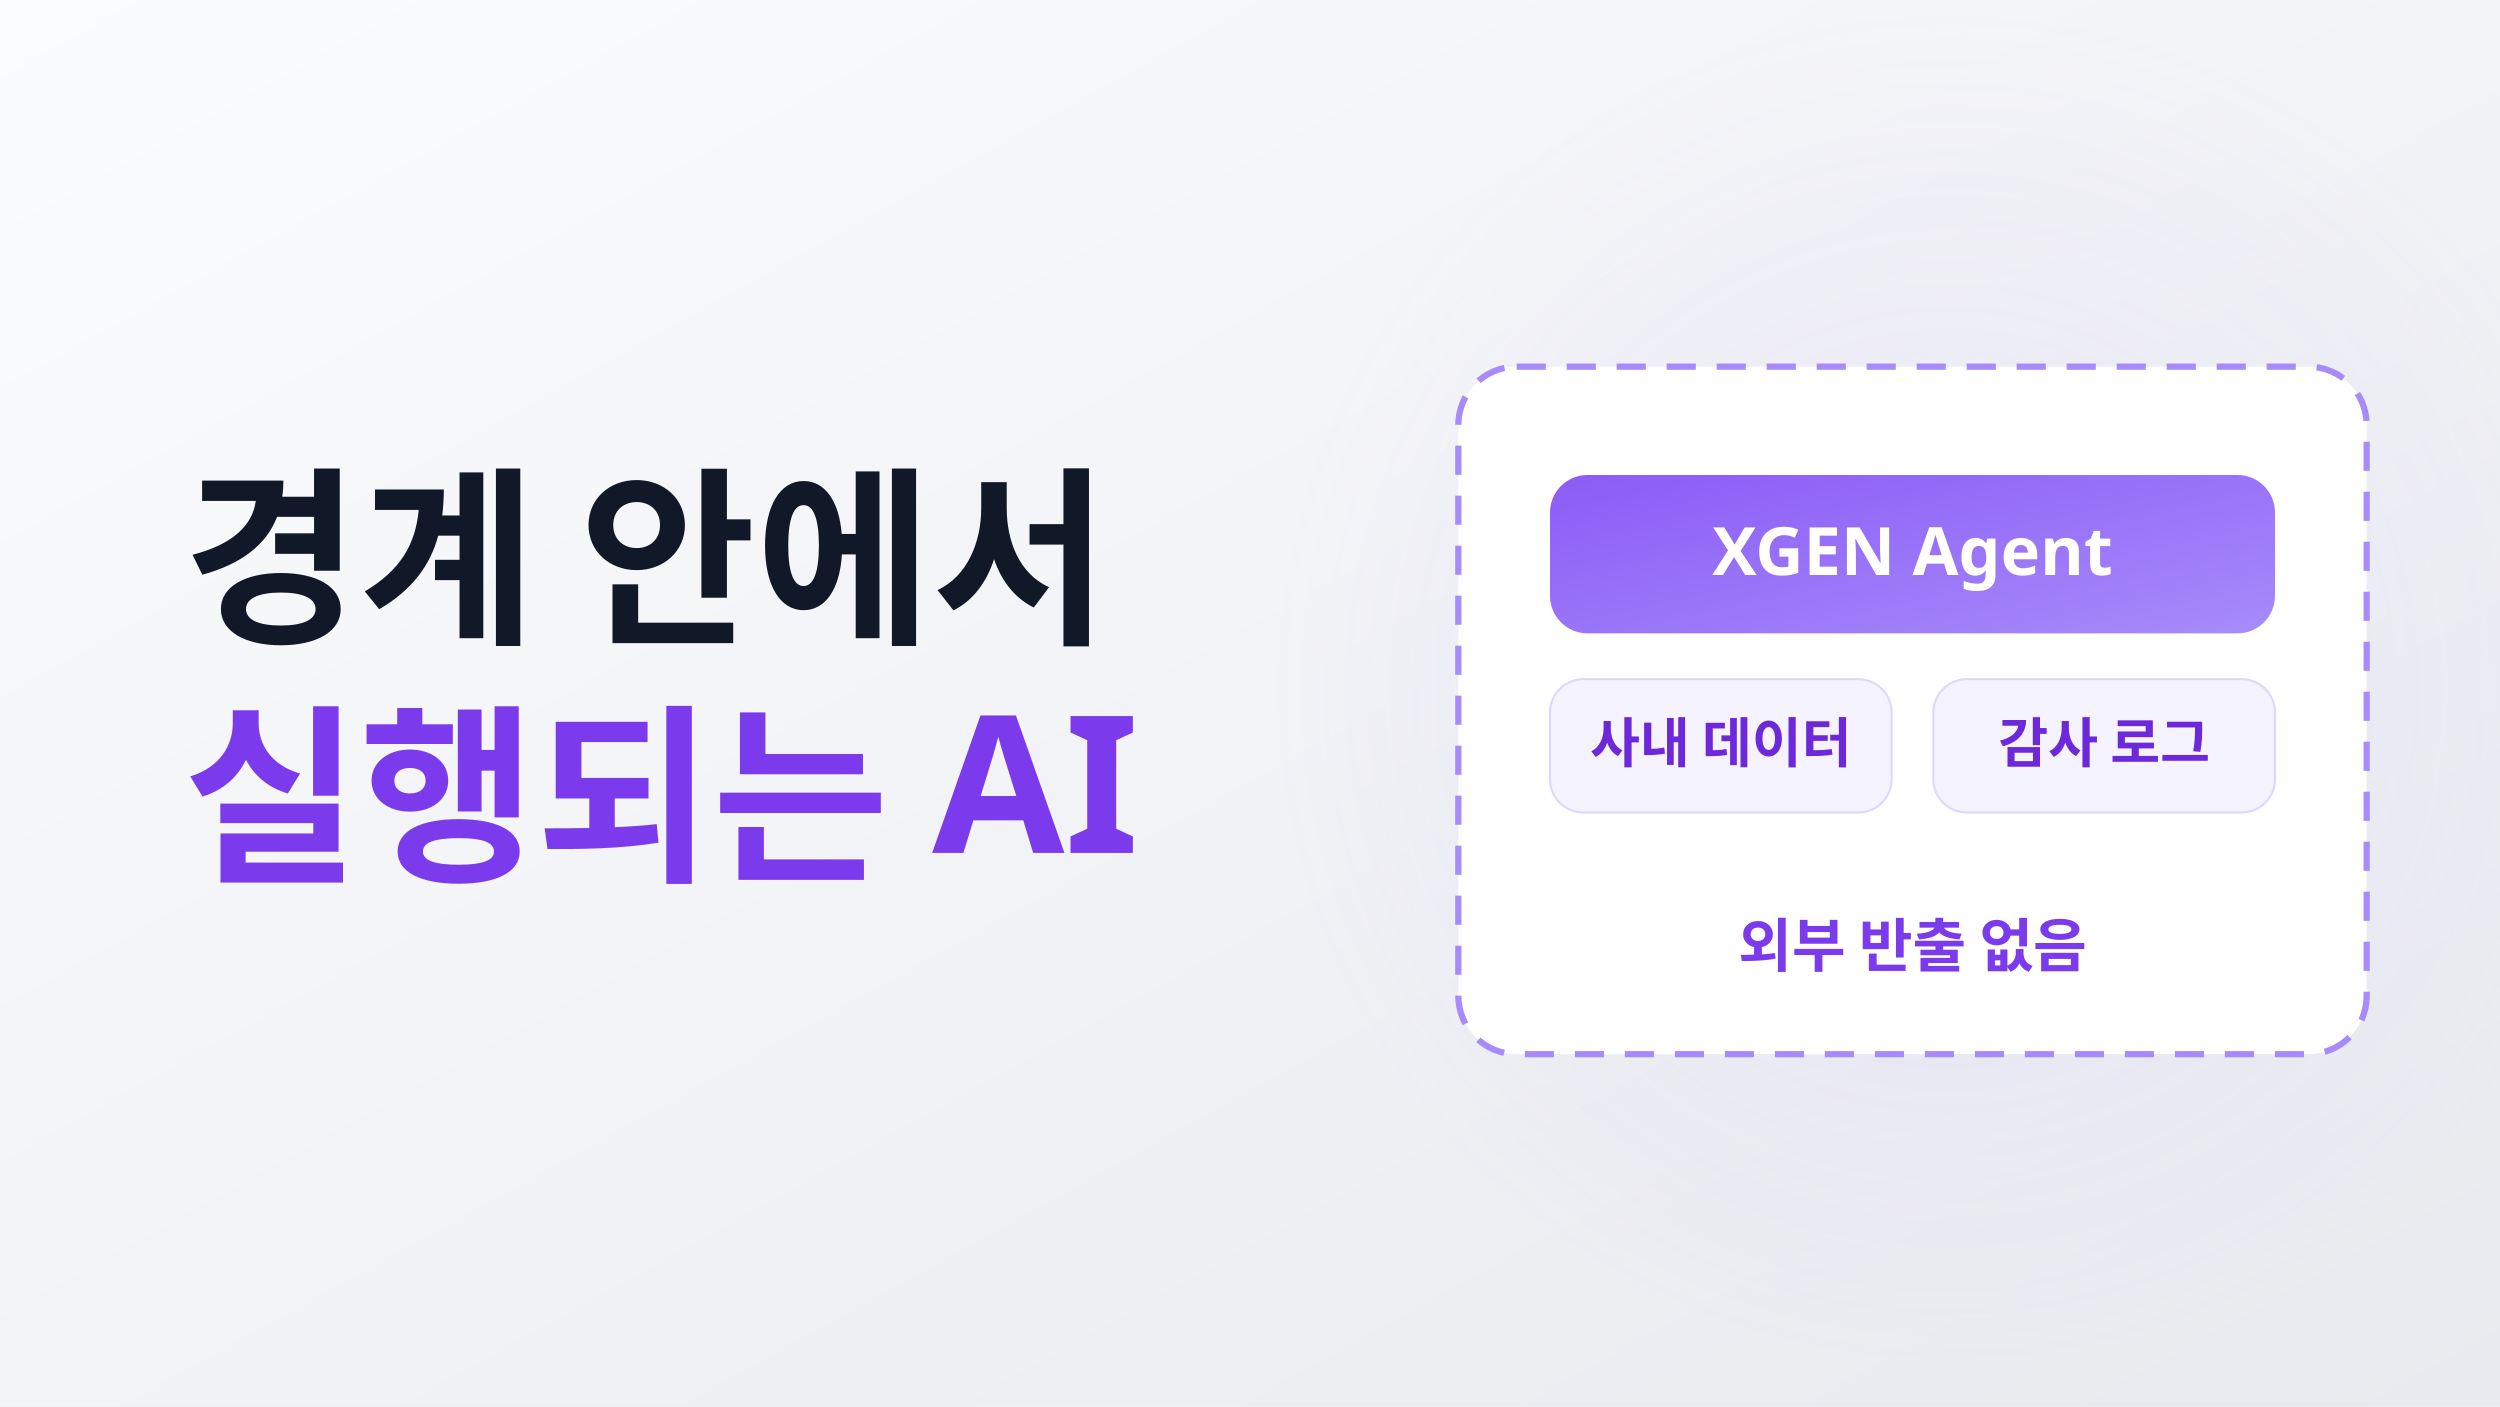
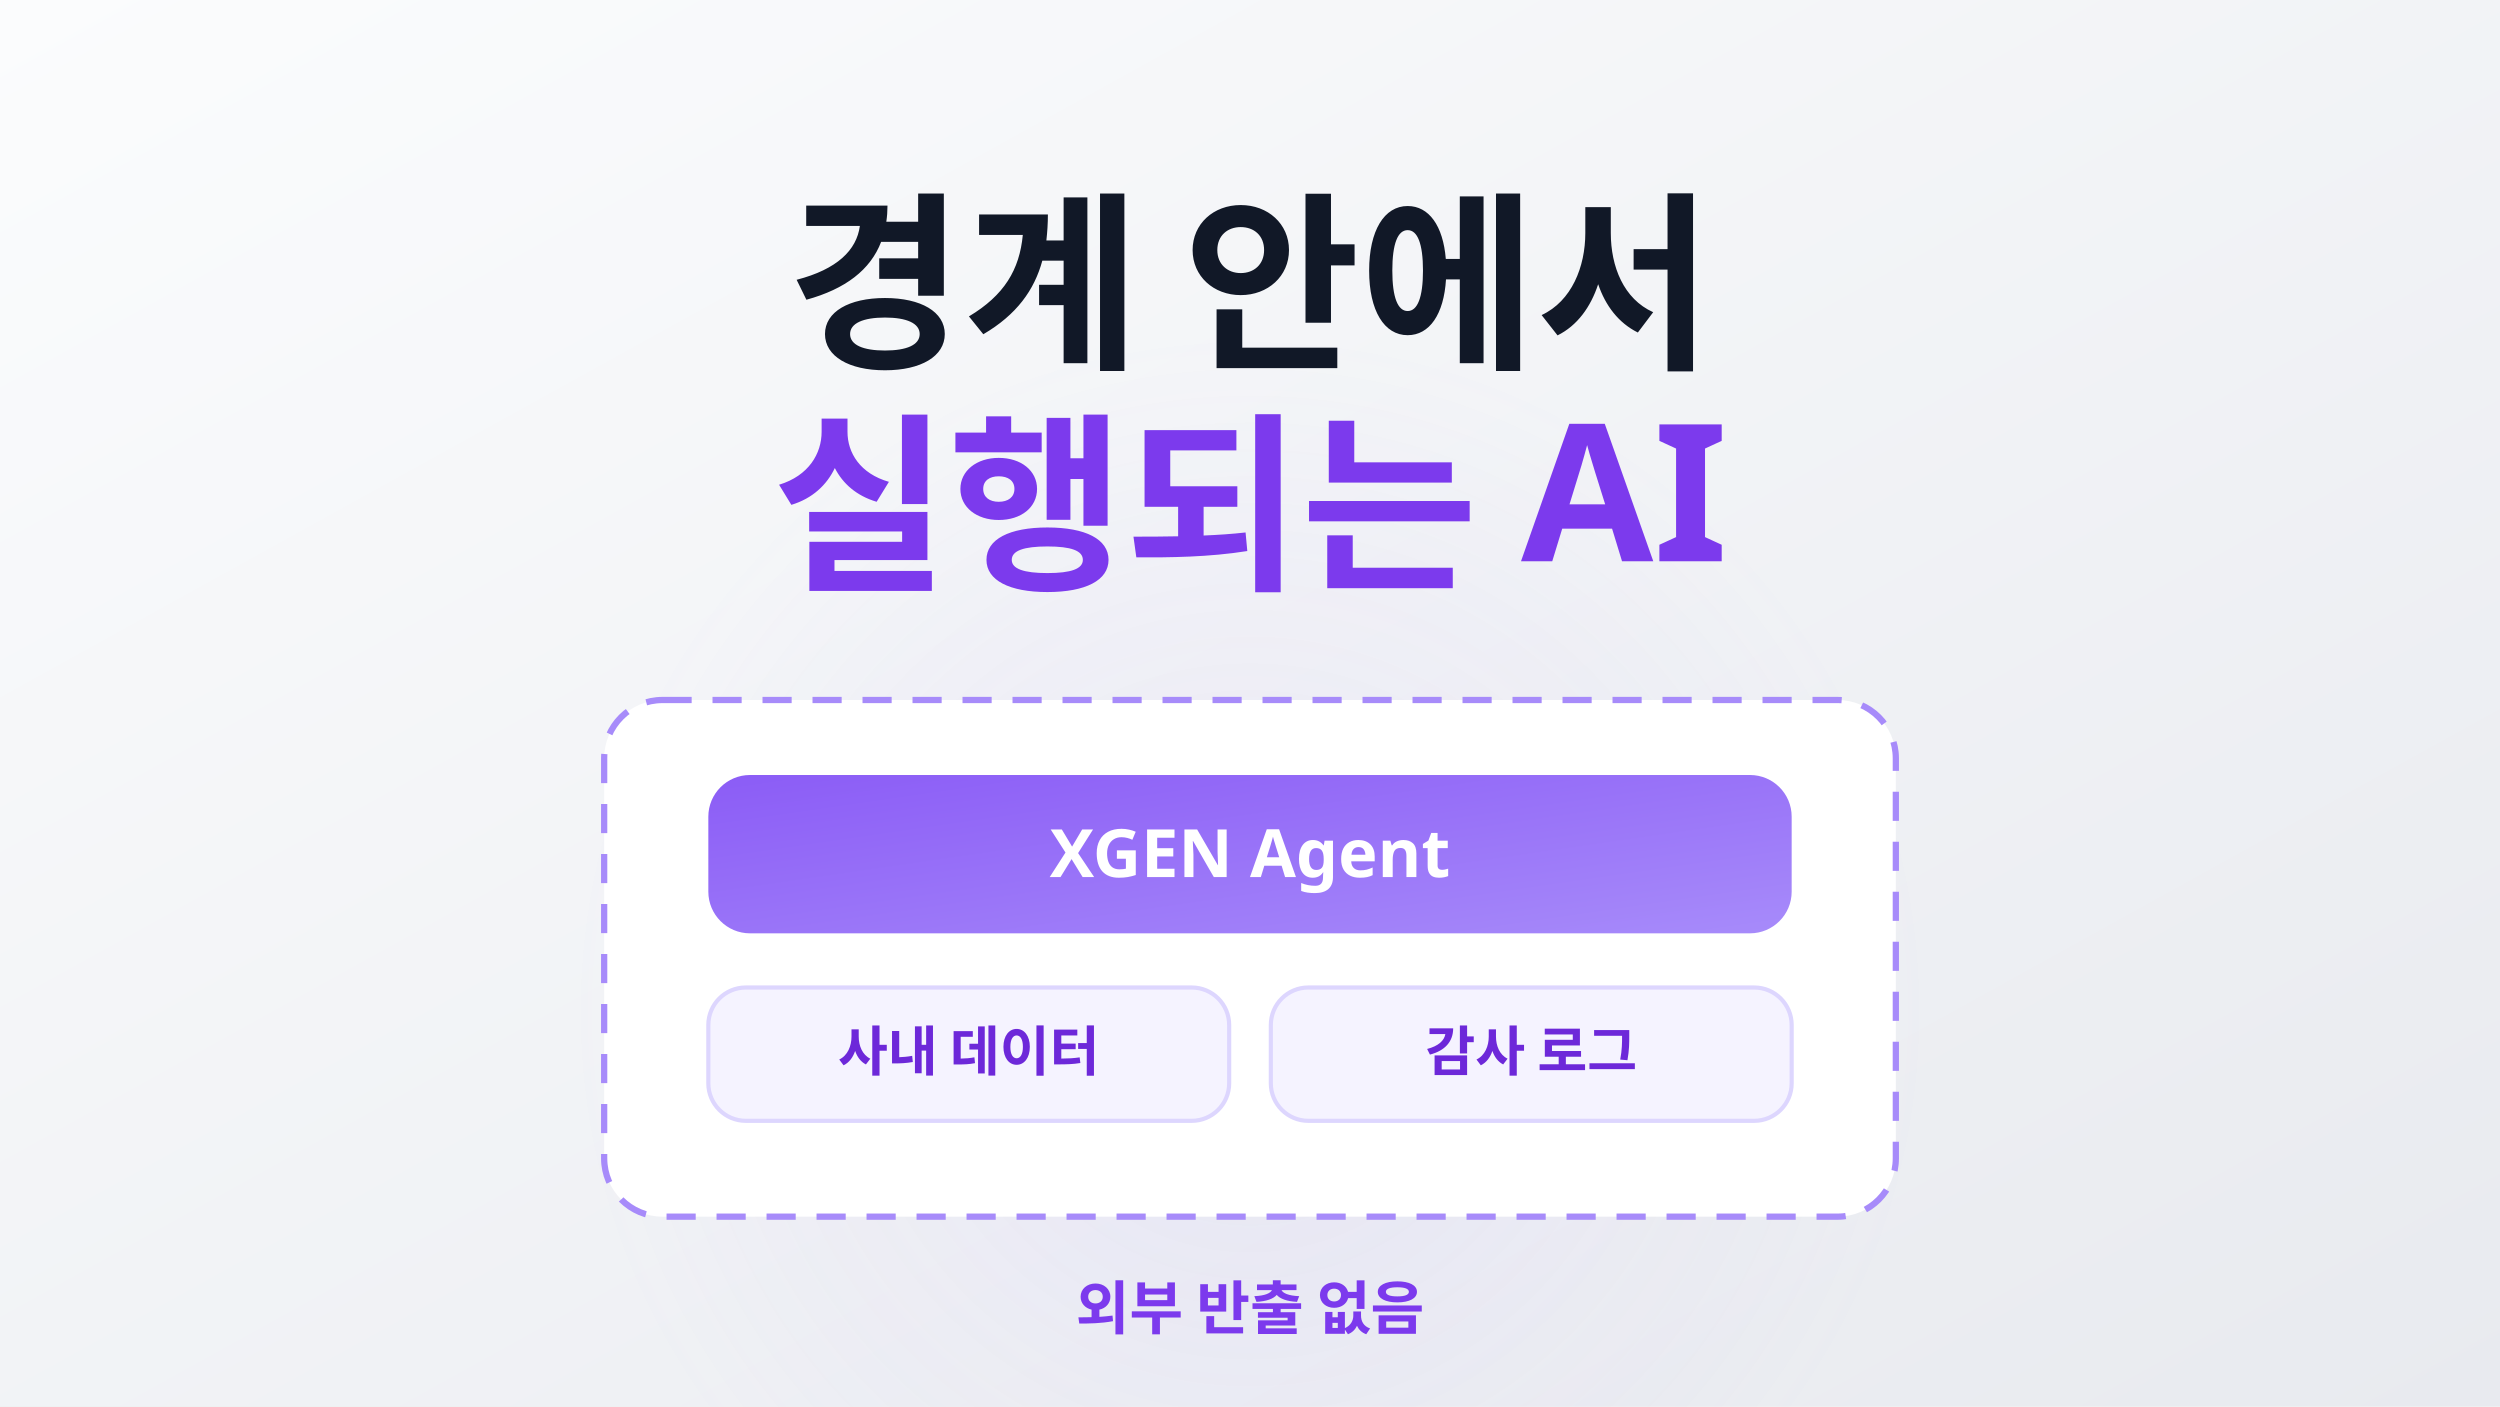
- <svg xmlns="http://www.w3.org/2000/svg" viewBox="0 0 1200 675" role="img" aria-label="온프레미스 — 기업 경계 안에서 실행되고 기록되는 AI Agent">
+ <svg xmlns="http://www.w3.org/2000/svg" viewBox="0 0 1200 675" role="img" aria-label="점선 경계 안에서 실행되고 기록되는 AI Agent">
  <defs>
    <linearGradient id="bg" x1="0" y1="0" x2="1" y2="1">
      <stop offset="0" stop-color="#fbfcfd" />
      <stop offset="1" stop-color="#e8eaef" />
    </linearGradient>
-     <linearGradient id="badge" x1="0" y1="0" x2="1" y2="1">
+     <linearGradient id="brand" x1="0" y1="0" x2="1" y2="1">
      <stop offset="0" stop-color="#8b5cf6" />
      <stop offset="1" stop-color="#a78bfa" />
    </linearGradient>
    <radialGradient id="glow" cx="50%" cy="50%" r="50%">
-       <stop offset="0" stop-color="#a78bfa" stop-opacity="0.12" />
+       <stop offset="0" stop-color="#a78bfa" stop-opacity="0.10" />
      <stop offset="1" stop-color="#a78bfa" stop-opacity="0" />
    </radialGradient>
  </defs>
  <rect width="1200" height="675" fill="url(#bg)" />
-   <circle cx="936" cy="330" r="330" fill="url(#glow)" />
-   <text x="88" y="302" font-family="Pretendard,'Pretendard Variable','Malgun Gothic','Apple SD Gothic Neo','Noto Sans KR',sans-serif" font-size="92" font-weight="800" fill="#111827">경계 안에서</text>
-   <text x="88" y="416" font-family="Pretendard,'Pretendard Variable','Malgun Gothic','Apple SD Gothic Neo','Noto Sans KR',sans-serif" font-size="92" font-weight="800" fill="#7c3aed">실행되는 AI</text>
-   <rect x="700" y="176" width="436" height="330" rx="28" fill="#ffffff" stroke="#a78bfa" stroke-width="3" stroke-dasharray="14 10" />
-   <rect x="744" y="228" width="348" height="76" rx="18" fill="url(#badge)" />
-   <text x="918" y="276" text-anchor="middle" font-family="Pretendard,'Pretendard Variable','Malgun Gothic','Apple SD Gothic Neo','Noto Sans KR',sans-serif" font-size="32" font-weight="700" fill="#ffffff">XGEN Agent</text>
-   <rect x="744" y="326" width="164" height="64" rx="16" fill="#f5f3ff" stroke="#ddd6fe" />
-   <rect x="928" y="326" width="164" height="64" rx="16" fill="#f5f3ff" stroke="#ddd6fe" />
-   <text x="826" y="366" text-anchor="middle" font-family="Pretendard,'Pretendard Variable','Malgun Gothic','Apple SD Gothic Neo','Noto Sans KR',sans-serif" font-size="26" font-weight="600" fill="#6d28d9">사내 데이터</text>
-   <text x="1010" y="366" text-anchor="middle" font-family="Pretendard,'Pretendard Variable','Malgun Gothic','Apple SD Gothic Neo','Noto Sans KR',sans-serif" font-size="26" font-weight="600" fill="#6d28d9">감사 로그</text>
-   <text x="918" y="464" text-anchor="middle" font-family="Pretendard,'Pretendard Variable','Malgun Gothic','Apple SD Gothic Neo','Noto Sans KR',sans-serif" font-size="28" font-weight="700" fill="#7c3aed">외부 반출 없음</text>
+   <circle cx="600" cy="486" r="330" fill="url(#glow)" />
+   <text x="600" y="170" text-anchor="middle" font-family="Pretendard,'Pretendard Variable','Malgun Gothic','Apple SD Gothic Neo','Noto Sans KR',sans-serif" font-size="92" font-weight="800" fill="#111827">경계 안에서</text>
+   <text x="600" y="276" text-anchor="middle" font-family="Pretendard,'Pretendard Variable','Malgun Gothic','Apple SD Gothic Neo','Noto Sans KR',sans-serif" font-size="92" font-weight="800" fill="#7c3aed">실행되는 AI</text>
+   <rect x="290" y="336" width="620" height="248" rx="28" fill="#ffffff" stroke="#a78bfa" stroke-width="3" stroke-dasharray="14 10" />
+   <rect x="340" y="372" width="520" height="76" rx="20" fill="url(#brand)" />
+   <text x="600" y="421" text-anchor="middle" font-family="Pretendard,'Pretendard Variable','Malgun Gothic','Apple SD Gothic Neo','Noto Sans KR',sans-serif" font-size="32" font-weight="700" fill="#ffffff">XGEN Agent</text>
+   <rect x="340" y="474" width="250" height="64" rx="18" fill="#f5f3ff" stroke="#ddd6fe" stroke-width="2" />
+   <rect x="610" y="474" width="250" height="64" rx="18" fill="#f5f3ff" stroke="#ddd6fe" stroke-width="2" />
+   <text x="465" y="514" text-anchor="middle" font-family="Pretendard,'Pretendard Variable','Malgun Gothic','Apple SD Gothic Neo','Noto Sans KR',sans-serif" font-size="26" font-weight="600" fill="#6d28d9">사내 데이터</text>
+   <text x="735" y="514" text-anchor="middle" font-family="Pretendard,'Pretendard Variable','Malgun Gothic','Apple SD Gothic Neo','Noto Sans KR',sans-serif" font-size="26" font-weight="600" fill="#6d28d9">감사 로그</text>
+   <text x="600" y="638" text-anchor="middle" font-family="Pretendard,'Pretendard Variable','Malgun Gothic','Apple SD Gothic Neo','Noto Sans KR',sans-serif" font-size="28" font-weight="700" fill="#7c3aed">외부 반출 없음</text>
</svg>
